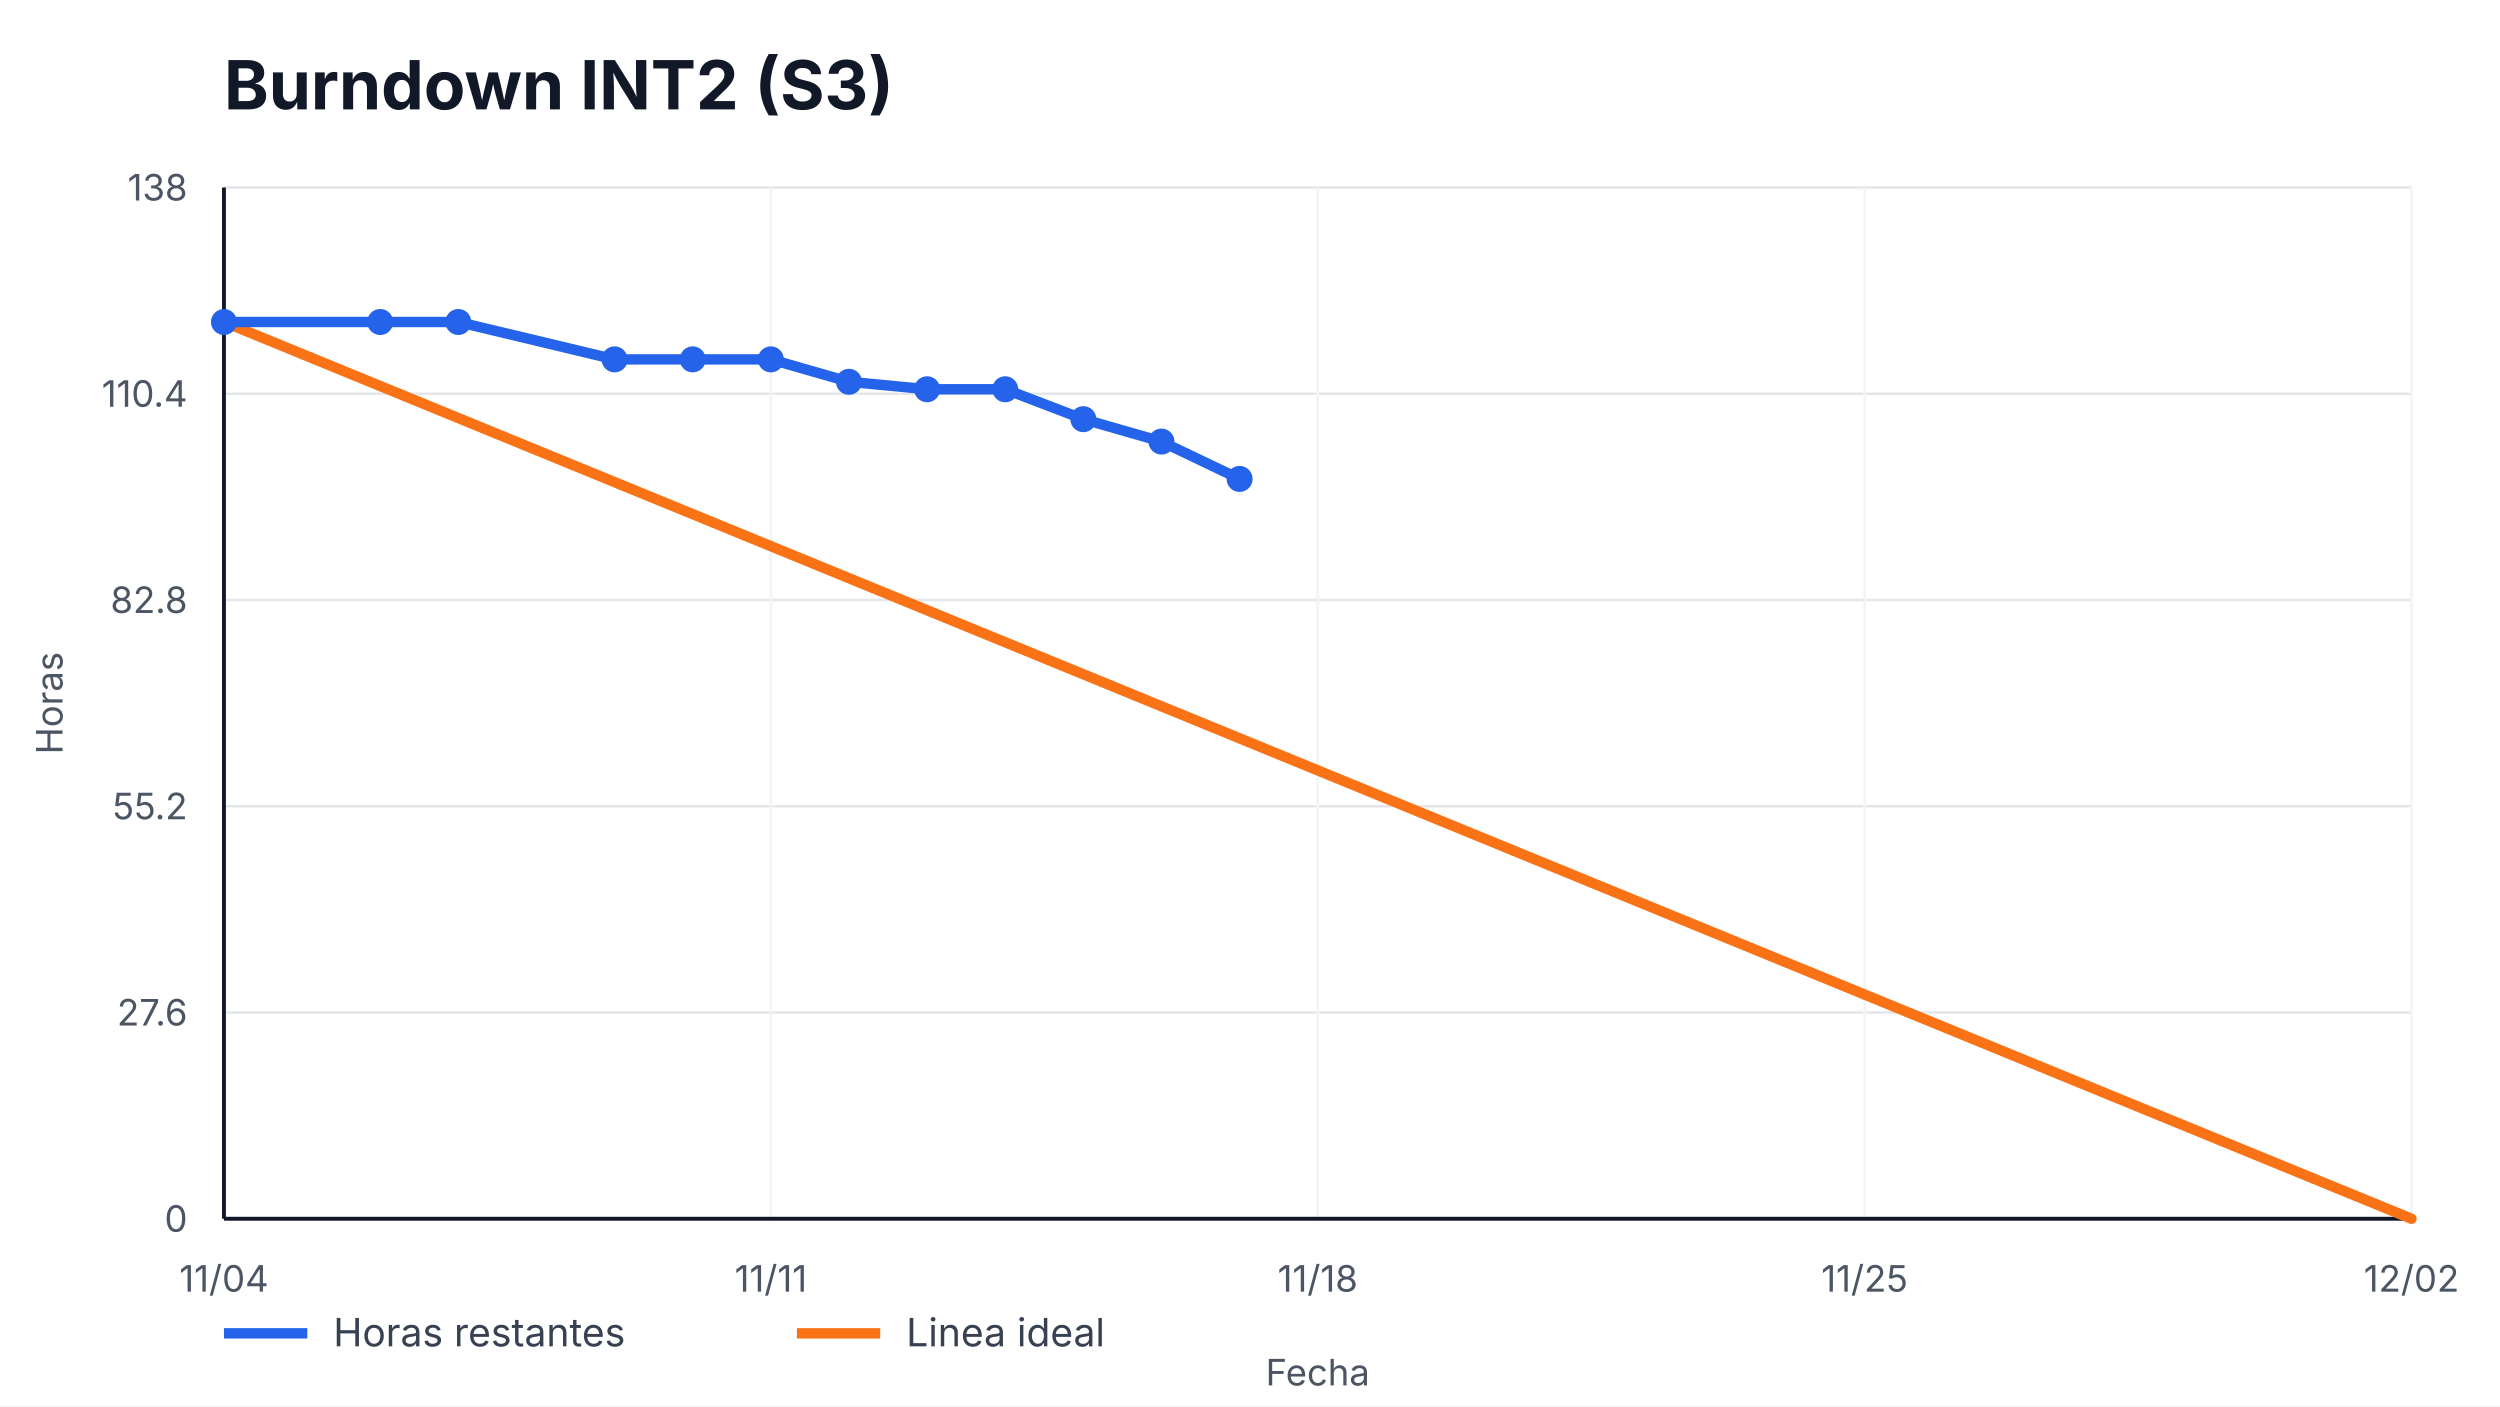
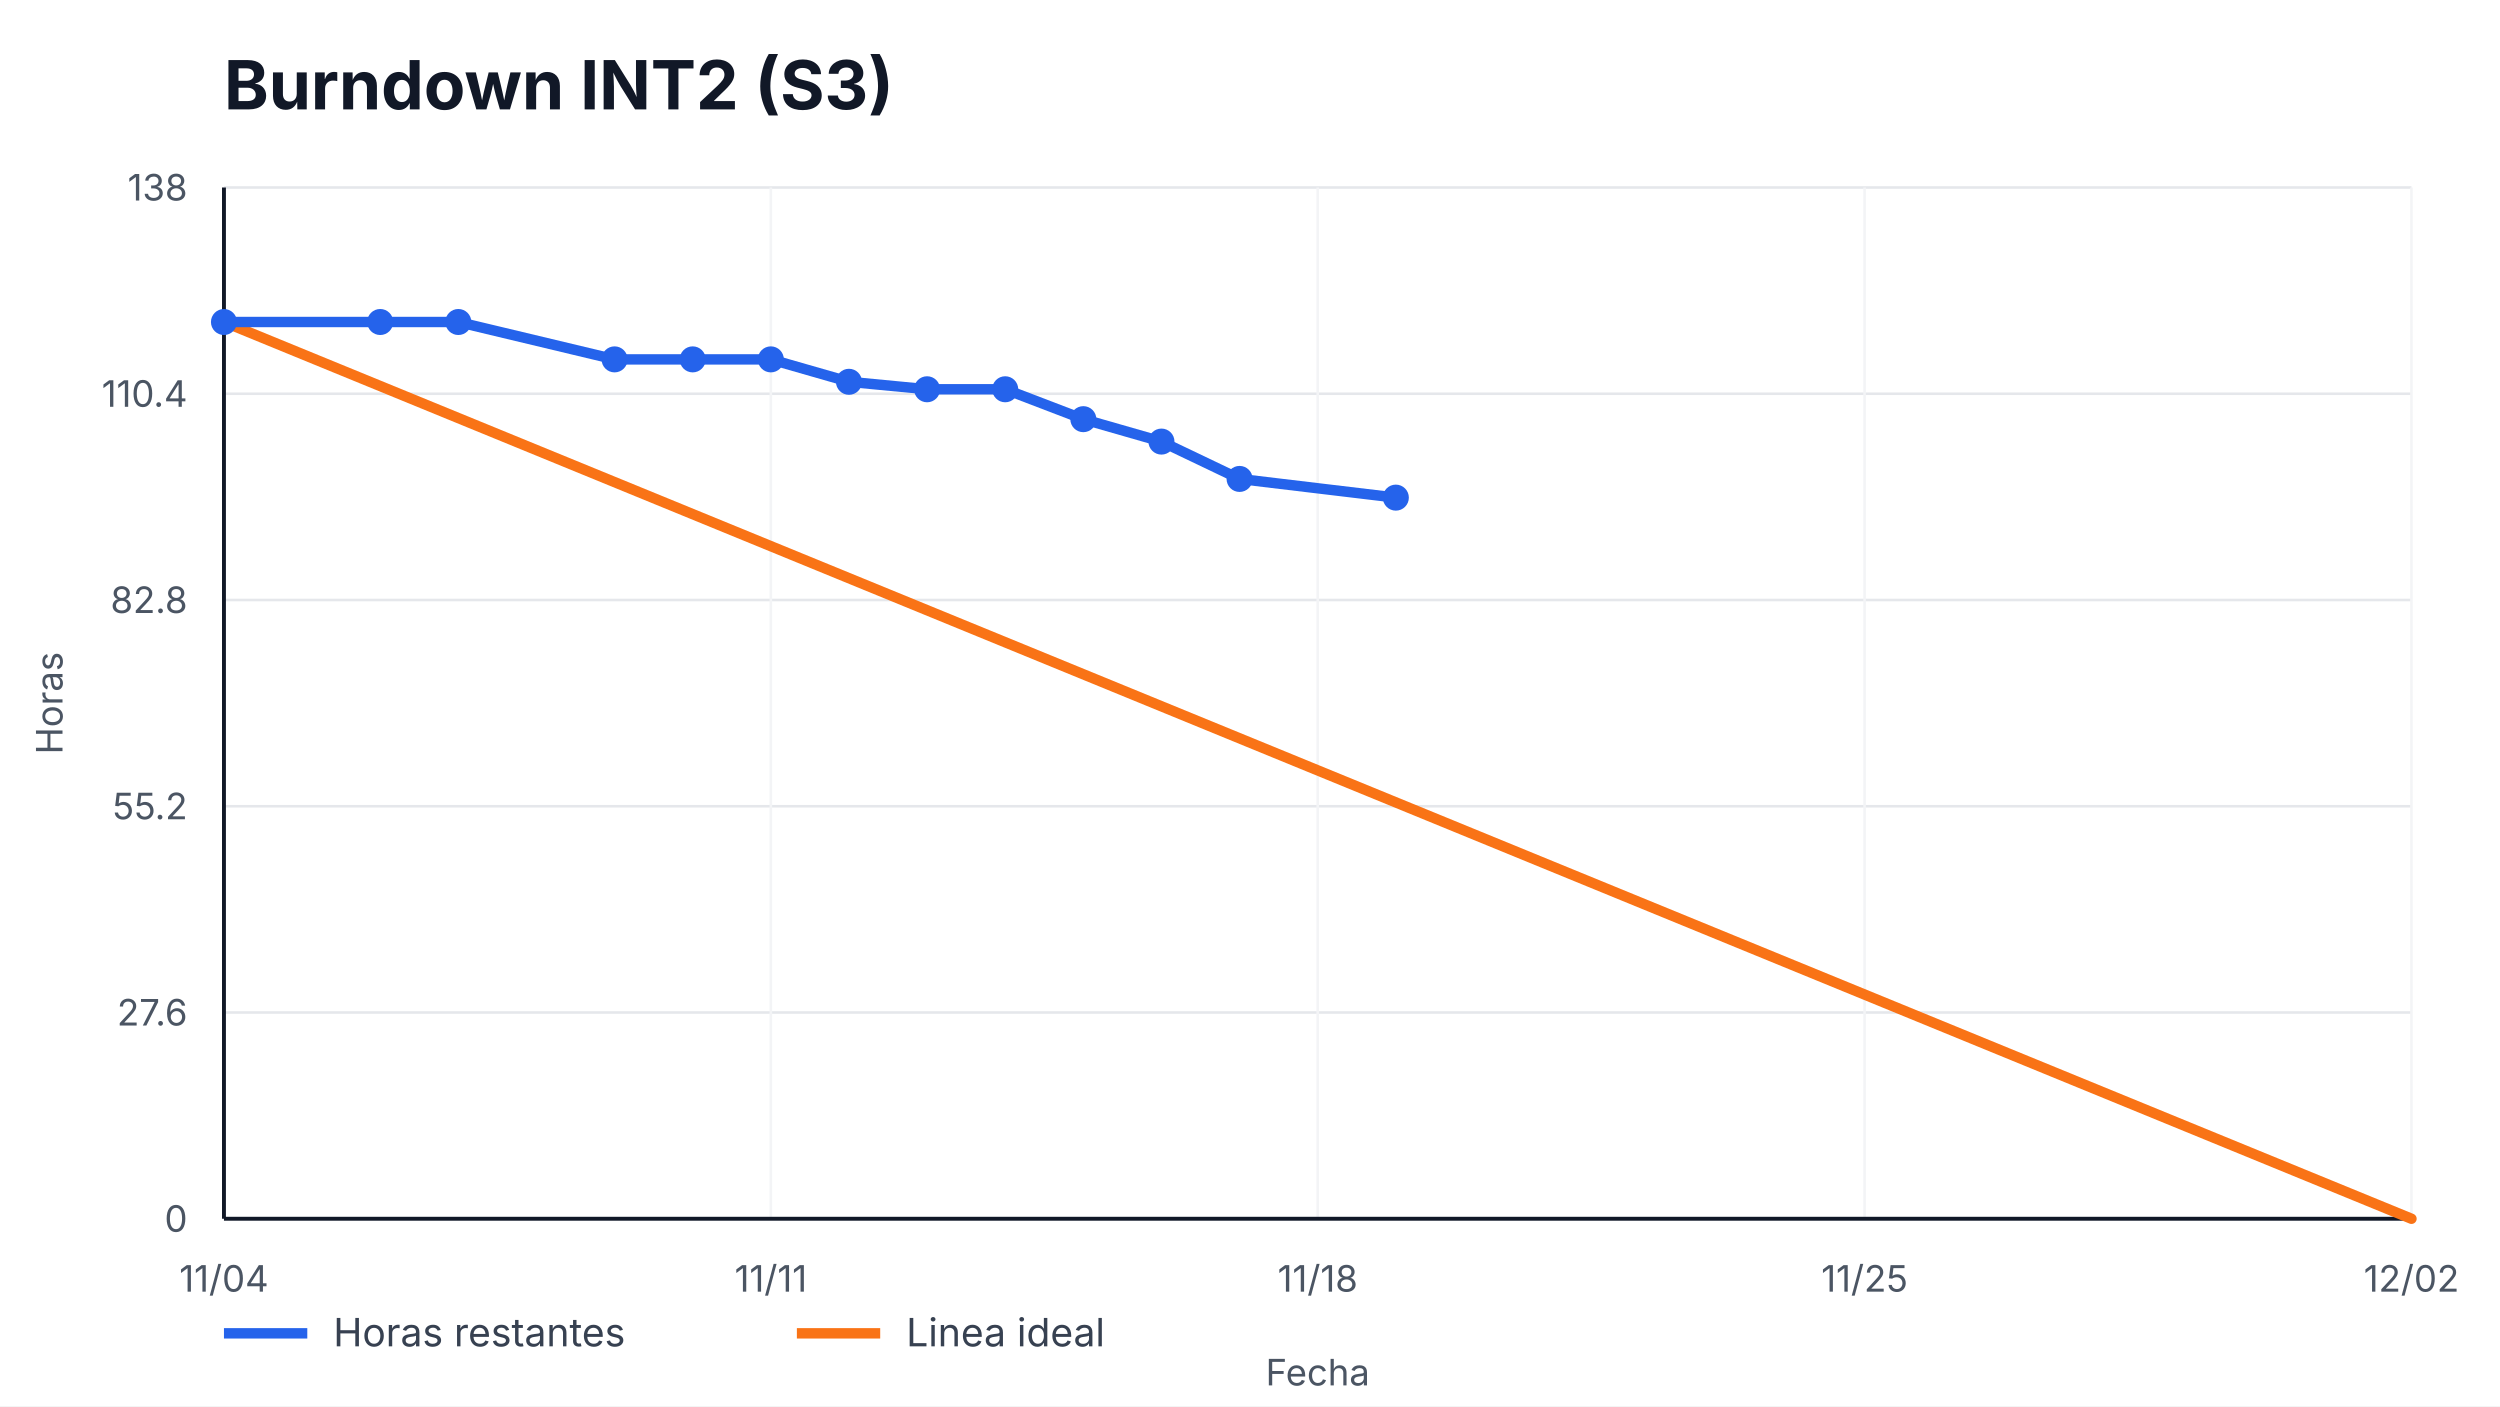
<svg xmlns="http://www.w3.org/2000/svg" width="960" height="540" viewBox="0 0 960 540" role="img" aria-label="Burndown INT2 (S3)">
  <style>
    text { font-family: -apple-system, BlinkMacSystemFont, "Segoe UI", sans-serif; fill: #111827; }
    .title { font-size: 26px; font-weight: 700; }
    .axis { font-size: 14px; fill: #4b5563; }
    .legend { font-size: 15px; fill: #374151; }
    .overrun { font-size: 14px; font-weight: 700; fill: #b91c1c; }
  </style>
  <rect width="100%" height="100%" fill="#ffffff" />
  <text x="86" y="42" class="title">Burndown INT2 (S3)</text>
  <g>
    <line x1="86" y1="468.00" x2="926" y2="468.00" stroke="#e5e7eb" />
    <line x1="86" y1="388.80" x2="926" y2="388.80" stroke="#e5e7eb" />
    <line x1="86" y1="309.60" x2="926" y2="309.60" stroke="#e5e7eb" />
    <line x1="86" y1="230.40" x2="926" y2="230.40" stroke="#e5e7eb" />
    <line x1="86" y1="151.20" x2="926" y2="151.20" stroke="#e5e7eb" />
    <line x1="86" y1="72.00" x2="926" y2="72.00" stroke="#e5e7eb" />
  </g>
  <g>
    <line x1="86.00" y1="72" x2="86.00" y2="468" stroke="#f3f4f6" />
    <text x="86.00" y="496" text-anchor="middle" class="axis">11/04</text>
    <line x1="296.00" y1="72" x2="296.00" y2="468" stroke="#f3f4f6" />
    <text x="296.00" y="496" text-anchor="middle" class="axis">11/11</text>
    <line x1="506.00" y1="72" x2="506.00" y2="468" stroke="#f3f4f6" />
    <text x="506.00" y="496" text-anchor="middle" class="axis">11/18</text>
    <line x1="716.00" y1="72" x2="716.00" y2="468" stroke="#f3f4f6" />
    <text x="716.00" y="496" text-anchor="middle" class="axis">11/25</text>
    <line x1="926.00" y1="72" x2="926.00" y2="468" stroke="#f3f4f6" />
    <text x="926.00" y="496" text-anchor="middle" class="axis">12/02</text>
  </g>
  <line x1="86" y1="468" x2="926" y2="468" stroke="#111827" stroke-width="1.5" />
  <line x1="86" y1="72" x2="86" y2="468" stroke="#111827" stroke-width="1.5" />
  <g>
    <text x="72" y="473.00" text-anchor="end" class="axis">0</text>
    <text x="72" y="393.80" text-anchor="end" class="axis">27.6</text>
    <text x="72" y="314.60" text-anchor="end" class="axis">55.2</text>
    <text x="72" y="235.40" text-anchor="end" class="axis">82.8</text>
    <text x="72" y="156.20" text-anchor="end" class="axis">110.4</text>
    <text x="72" y="77.00" text-anchor="end" class="axis">138</text>
  </g>
  <polyline points="86.00,123.65 926.00,468.00" fill="none" stroke="#f97316" stroke-width="4" stroke-linecap="round" />
-   <polyline points="86.00,123.65 146.00,123.65 176.00,123.65 236.00,138.00 266.00,138.00 296.00,138.00 326.00,146.61 356.00,149.48 386.00,149.48 416.00,160.96 446.00,169.57 476.00,183.91" fill="none" stroke="#2563eb" stroke-width="4" stroke-linecap="round" stroke-linejoin="round" />
+   <polyline points="86.00,123.65 146.00,123.65 176.00,123.65 236.00,138.00 266.00,138.00 296.00,138.00 326.00,146.61 356.00,149.48 386.00,149.48 416.00,160.96 446.00,169.57 476.00,183.91 536.00,191.09" fill="none" stroke="#2563eb" stroke-width="4" stroke-linecap="round" stroke-linejoin="round" />
  <g>
    <circle cx="86.00" cy="123.65" r="5" fill="#2563eb" />
    <circle cx="146.00" cy="123.65" r="5" fill="#2563eb" />
    <circle cx="176.00" cy="123.65" r="5" fill="#2563eb" />
    <circle cx="236.00" cy="138.00" r="5" fill="#2563eb" />
    <circle cx="266.00" cy="138.00" r="5" fill="#2563eb" />
    <circle cx="296.00" cy="138.00" r="5" fill="#2563eb" />
    <circle cx="326.00" cy="146.61" r="5" fill="#2563eb" />
    <circle cx="356.00" cy="149.48" r="5" fill="#2563eb" />
    <circle cx="386.00" cy="149.48" r="5" fill="#2563eb" />
    <circle cx="416.00" cy="160.96" r="5" fill="#2563eb" />
    <circle cx="446.00" cy="169.57" r="5" fill="#2563eb" />
    <circle cx="476.00" cy="183.91" r="5" fill="#2563eb" />
+     <circle cx="536.00" cy="191.09" r="5" fill="#2563eb" />
  </g>
  <line x1="86" y1="512" x2="118" y2="512" stroke="#2563eb" stroke-width="4" />
  <text x="128" y="517" class="legend">Horas restantes</text>
  <line x1="306" y1="512" x2="338" y2="512" stroke="#f97316" stroke-width="4" />
  <text x="348" y="517" class="legend">Linea ideal</text>
  <text x="506.0" y="532" text-anchor="middle" class="axis">Fecha</text>
  <text x="24" y="270.0" transform="rotate(-90 24,270.0)" text-anchor="middle" class="axis">Horas</text>
</svg>
